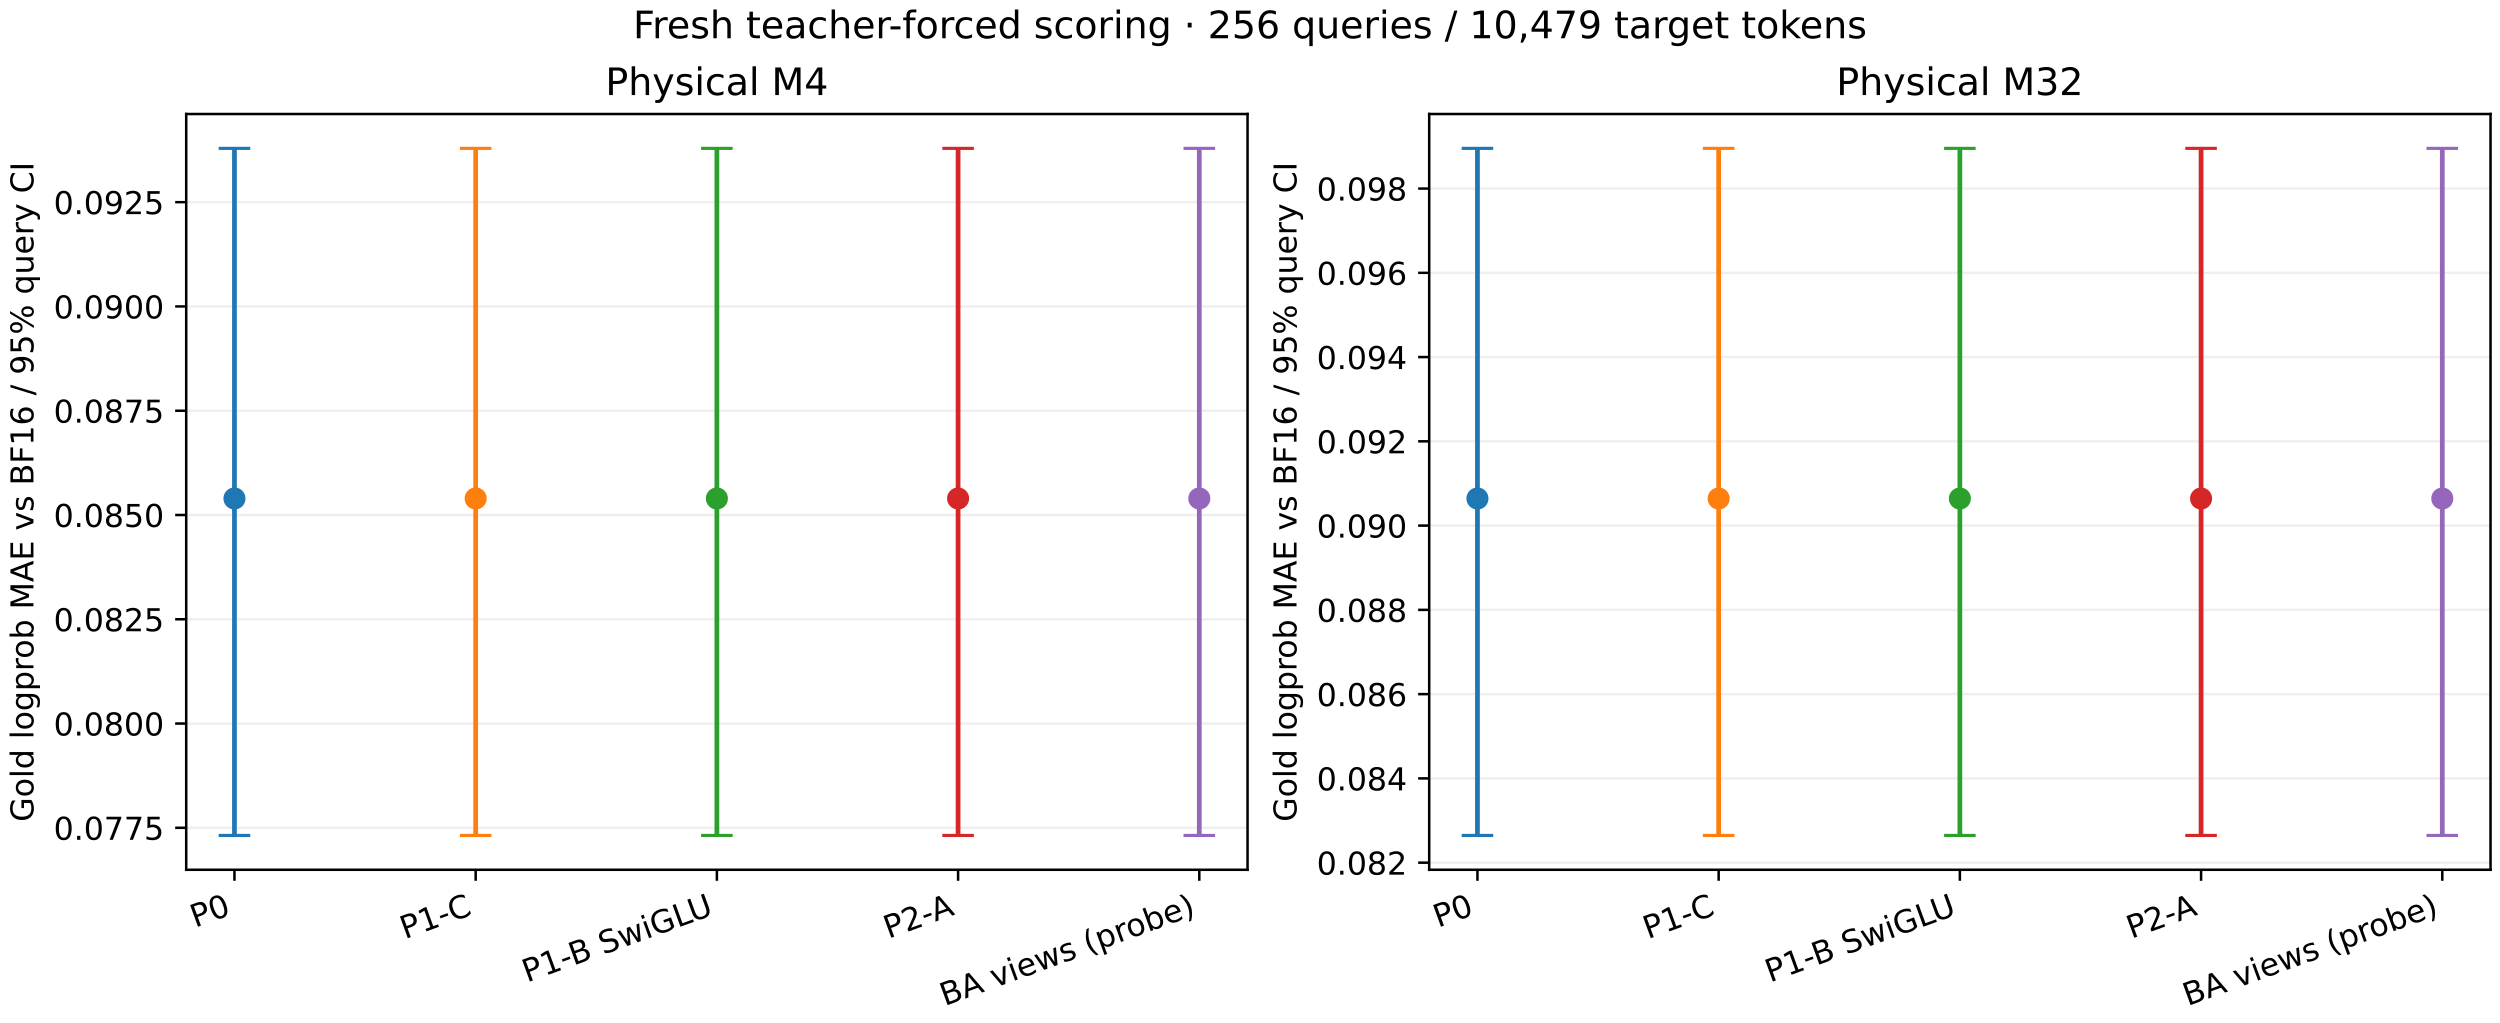
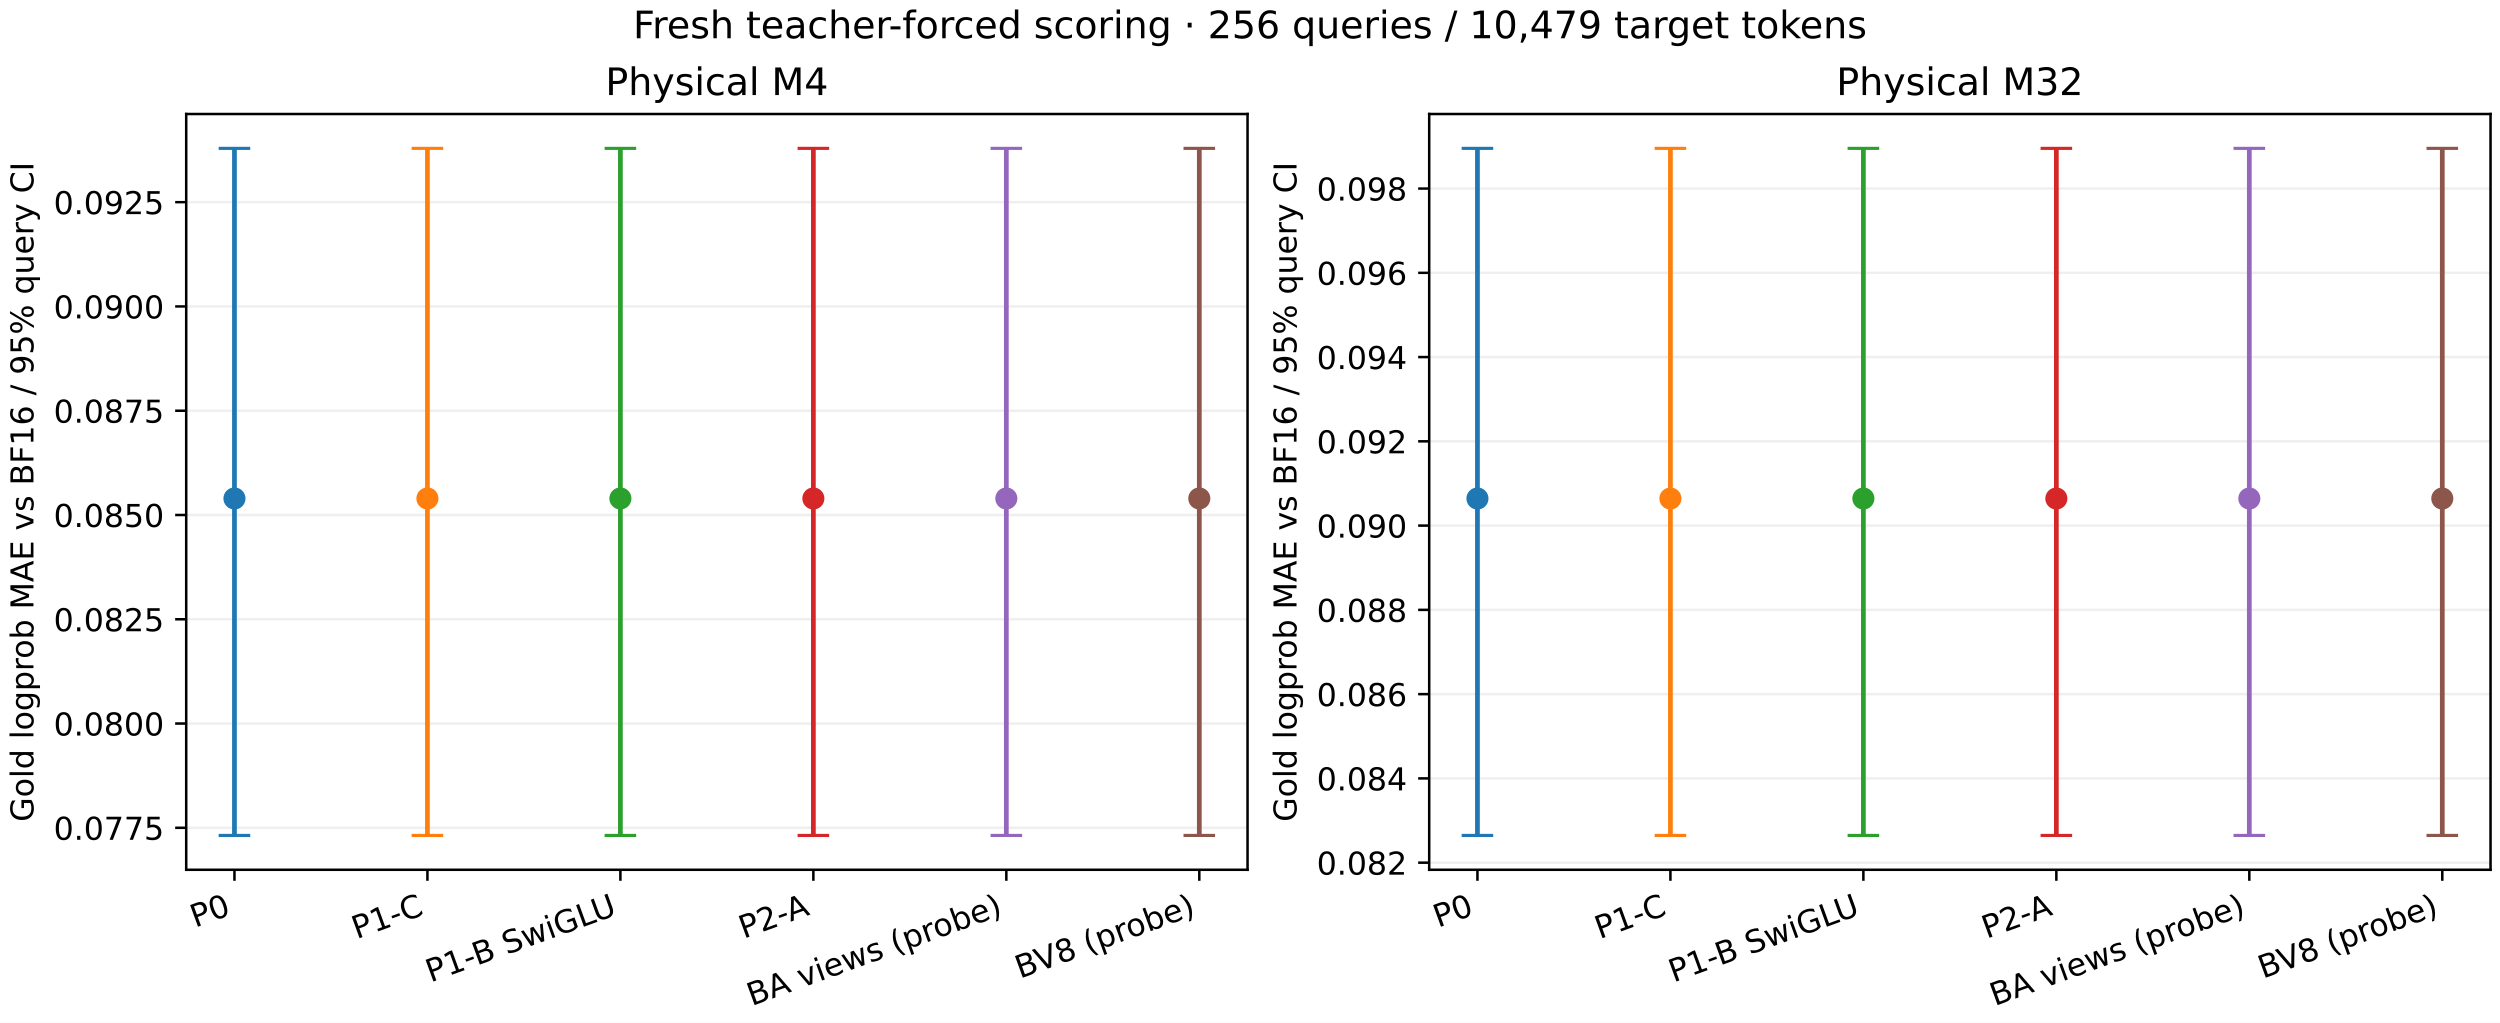
<svg xmlns="http://www.w3.org/2000/svg" xmlns:xlink="http://www.w3.org/1999/xlink" width="792pt" height="324pt" viewBox="0 0 792 324" version="1.1">
  <defs>
    <style type="text/css">*{stroke-linejoin: round; stroke-linecap: butt}</style>
  </defs>
  <g id="figure_1">
    <g id="patch_1">
      <path d="M 0 324 L 792 324 L 792 0 L 0 0 z " style="fill: #ffffff" />
    </g>
    <g id="axes_1">
      <g id="patch_2">
        <path d="M 58.992 275.545 L 395.221 275.545 L 395.221 36.12 L 58.992 36.12 z " style="fill: #ffffff" />
      </g>
      <g id="matplotlib.axis_1">
        <g id="xtick_1">
          <g id="line2d_1">
            <defs>
              <path id="m6849046edf" d="M 0 0 L 0 3.5 " style="stroke: #000000; stroke-width: 0.8" />
            </defs>
            <g>
              <use xlink:href="#m6849046edf" x="74.275" y="275.545" style="stroke: #000000; stroke-width: 0.8" />
            </g>
          </g>
          <g id="text_1">
            <text style="font-size: 10px; font-family: 'DejaVu Sans', 'Bitstream Vera Sans', 'Computer Modern Sans Serif', 'Lucida Grande', 'Verdana', 'Geneva', 'Lucid', 'Arial', 'Helvetica', 'Avant Garde', sans-serif" transform="translate(61.80831 293.9227) rotate(-20)">P0</text>
          </g>
        </g>
        <g id="xtick_2">
          <g id="line2d_2">
            <g>
-               <use xlink:href="#m6849046edf" x="150.691" y="275.545" style="stroke: #000000; stroke-width: 0.8" />
+               <use xlink:href="#m6849046edf" x="135.407" y="275.545" style="stroke: #000000; stroke-width: 0.8" />
            </g>
          </g>
          <g id="text_2">
-             <text style="font-size: 10px; font-family: 'DejaVu Sans', 'Bitstream Vera Sans', 'Computer Modern Sans Serif', 'Lucida Grande', 'Verdana', 'Geneva', 'Lucid', 'Arial', 'Helvetica', 'Avant Garde', sans-serif" transform="translate(128.2722 297.5449) rotate(-20)">P1-C</text>
+             <text style="font-size: 10px; font-family: 'DejaVu Sans', 'Bitstream Vera Sans', 'Computer Modern Sans Serif', 'Lucida Grande', 'Verdana', 'Geneva', 'Lucid', 'Arial', 'Helvetica', 'Avant Garde', sans-serif" transform="translate(112.989 297.5449) rotate(-20)">P1-C</text>
          </g>
        </g>
        <g id="xtick_3">
          <g id="line2d_3">
            <g>
-               <use xlink:href="#m6849046edf" x="227.106" y="275.545" style="stroke: #000000; stroke-width: 0.8" />
+               <use xlink:href="#m6849046edf" x="196.54" y="275.545" style="stroke: #000000; stroke-width: 0.8" />
            </g>
          </g>
          <g id="text_3">
-             <text style="font-size: 10px; font-family: 'DejaVu Sans', 'Bitstream Vera Sans', 'Computer Modern Sans Serif', 'Lucida Grande', 'Verdana', 'Geneva', 'Lucid', 'Arial', 'Helvetica', 'Avant Garde', sans-serif" transform="translate(166.9638 311.2761) rotate(-20)">P1-B SwiGLU</text>
+             <text style="font-size: 10px; font-family: 'DejaVu Sans', 'Bitstream Vera Sans', 'Computer Modern Sans Serif', 'Lucida Grande', 'Verdana', 'Geneva', 'Lucid', 'Arial', 'Helvetica', 'Avant Garde', sans-serif" transform="translate(136.3974 311.2761) rotate(-20)">P1-B SwiGLU</text>
          </g>
        </g>
        <g id="xtick_4">
          <g id="line2d_4">
            <g>
-               <use xlink:href="#m6849046edf" x="303.522" y="275.545" style="stroke: #000000; stroke-width: 0.8" />
+               <use xlink:href="#m6849046edf" x="257.673" y="275.545" style="stroke: #000000; stroke-width: 0.8" />
            </g>
          </g>
          <g id="text_4">
-             <text style="font-size: 10px; font-family: 'DejaVu Sans', 'Bitstream Vera Sans', 'Computer Modern Sans Serif', 'Lucida Grande', 'Verdana', 'Geneva', 'Lucid', 'Arial', 'Helvetica', 'Avant Garde', sans-serif" transform="translate(281.4445 297.4209) rotate(-20)">P2-A</text>
+             <text style="font-size: 10px; font-family: 'DejaVu Sans', 'Bitstream Vera Sans', 'Computer Modern Sans Serif', 'Lucida Grande', 'Verdana', 'Geneva', 'Lucid', 'Arial', 'Helvetica', 'Avant Garde', sans-serif" transform="translate(235.595 297.4209) rotate(-20)">P2-A</text>
          </g>
        </g>
        <g id="xtick_5">
          <g id="line2d_5">
            <g>
+               <use xlink:href="#m6849046edf" x="318.805" y="275.545" style="stroke: #000000; stroke-width: 0.8" />
+             </g>
+           </g>
+           <g id="text_5">
+             <text style="font-size: 10px; font-family: 'DejaVu Sans', 'Bitstream Vera Sans', 'Computer Modern Sans Serif', 'Lucida Grande', 'Verdana', 'Geneva', 'Lucid', 'Arial', 'Helvetica', 'Avant Garde', sans-serif" transform="translate(238.1496 318.7423) rotate(-20)">BA views (probe)</text>
+           </g>
+         </g>
+         <g id="xtick_6">
+           <g id="line2d_6">
+             <g>
              <use xlink:href="#m6849046edf" x="379.938" y="275.545" style="stroke: #000000; stroke-width: 0.8" />
            </g>
          </g>
-           <g id="text_5">
-             <text style="font-size: 10px; font-family: 'DejaVu Sans', 'Bitstream Vera Sans', 'Computer Modern Sans Serif', 'Lucida Grande', 'Verdana', 'Geneva', 'Lucid', 'Arial', 'Helvetica', 'Avant Garde', sans-serif" transform="translate(299.2822 318.7423) rotate(-20)">BA views (probe)</text>
+           <g id="text_6">
+             <text style="font-size: 10px; font-family: 'DejaVu Sans', 'Bitstream Vera Sans', 'Computer Modern Sans Serif', 'Lucida Grande', 'Verdana', 'Geneva', 'Lucid', 'Arial', 'Helvetica', 'Avant Garde', sans-serif" transform="translate(323.1137 310.0683) rotate(-20)">BV8 (probe)</text>
          </g>
        </g>
      </g>
      <g id="matplotlib.axis_2">
        <g id="ytick_1">
-           <g id="line2d_6">
+           <g id="line2d_7">
            <path d="M 58.992 262.246 L 395.221 262.246 " clip-path="url(#p3a5dc80497)" style="fill: none; stroke: #b0b0b0; stroke-opacity: 0.2; stroke-width: 0.8; stroke-linecap: square" />
          </g>
-           <g id="line2d_7">
+           <g id="line2d_8">
            <defs>
              <path id="m40e5101562" d="M 0 0 L -3.5 0 " style="stroke: #000000; stroke-width: 0.8" />
            </defs>
            <g>
              <use xlink:href="#m40e5101562" x="58.992" y="262.246" style="stroke: #000000; stroke-width: 0.8" />
            </g>
          </g>
-           <g id="text_6">
+           <g id="text_7">
            <text style="font-size: 10px; font-family: 'DejaVu Sans', 'Bitstream Vera Sans', 'Computer Modern Sans Serif', 'Lucida Grande', 'Verdana', 'Geneva', 'Lucid', 'Arial', 'Helvetica', 'Avant Garde', sans-serif; text-anchor: end" x="51.992" y="266.045" transform="rotate(-0 51.99165 266.0452)">0.0775</text>
          </g>
        </g>
        <g id="ytick_2">
-           <g id="line2d_8">
+           <g id="line2d_9">
            <path d="M 58.992 229.213 L 395.221 229.213 " clip-path="url(#p3a5dc80497)" style="fill: none; stroke: #b0b0b0; stroke-opacity: 0.2; stroke-width: 0.8; stroke-linecap: square" />
          </g>
-           <g id="line2d_9">
+           <g id="line2d_10">
            <g>
              <use xlink:href="#m40e5101562" x="58.992" y="229.213" style="stroke: #000000; stroke-width: 0.8" />
            </g>
          </g>
-           <g id="text_7">
+           <g id="text_8">
            <text style="font-size: 10px; font-family: 'DejaVu Sans', 'Bitstream Vera Sans', 'Computer Modern Sans Serif', 'Lucida Grande', 'Verdana', 'Geneva', 'Lucid', 'Arial', 'Helvetica', 'Avant Garde', sans-serif; text-anchor: end" x="51.992" y="233.012" transform="rotate(-0 51.99165 233.0119)">0.0800</text>
          </g>
        </g>
        <g id="ytick_3">
-           <g id="line2d_10">
+           <g id="line2d_11">
            <path d="M 58.992 196.18 L 395.221 196.18 " clip-path="url(#p3a5dc80497)" style="fill: none; stroke: #b0b0b0; stroke-opacity: 0.2; stroke-width: 0.8; stroke-linecap: square" />
          </g>
-           <g id="line2d_11">
+           <g id="line2d_12">
            <g>
              <use xlink:href="#m40e5101562" x="58.992" y="196.18" style="stroke: #000000; stroke-width: 0.8" />
            </g>
          </g>
-           <g id="text_8">
+           <g id="text_9">
            <text style="font-size: 10px; font-family: 'DejaVu Sans', 'Bitstream Vera Sans', 'Computer Modern Sans Serif', 'Lucida Grande', 'Verdana', 'Geneva', 'Lucid', 'Arial', 'Helvetica', 'Avant Garde', sans-serif; text-anchor: end" x="51.992" y="199.979" transform="rotate(-0 51.99165 199.9786)">0.0825</text>
          </g>
        </g>
        <g id="ytick_4">
-           <g id="line2d_12">
+           <g id="line2d_13">
            <path d="M 58.992 163.146 L 395.221 163.146 " clip-path="url(#p3a5dc80497)" style="fill: none; stroke: #b0b0b0; stroke-opacity: 0.2; stroke-width: 0.8; stroke-linecap: square" />
          </g>
-           <g id="line2d_13">
+           <g id="line2d_14">
            <g>
              <use xlink:href="#m40e5101562" x="58.992" y="163.146" style="stroke: #000000; stroke-width: 0.8" />
            </g>
          </g>
-           <g id="text_9">
+           <g id="text_10">
            <text style="font-size: 10px; font-family: 'DejaVu Sans', 'Bitstream Vera Sans', 'Computer Modern Sans Serif', 'Lucida Grande', 'Verdana', 'Geneva', 'Lucid', 'Arial', 'Helvetica', 'Avant Garde', sans-serif; text-anchor: end" x="51.992" y="166.945" transform="rotate(-0 51.99165 166.9452)">0.0850</text>
          </g>
        </g>
        <g id="ytick_5">
-           <g id="line2d_14">
+           <g id="line2d_15">
            <path d="M 58.992 130.113 L 395.221 130.113 " clip-path="url(#p3a5dc80497)" style="fill: none; stroke: #b0b0b0; stroke-opacity: 0.2; stroke-width: 0.8; stroke-linecap: square" />
          </g>
-           <g id="line2d_15">
+           <g id="line2d_16">
            <g>
              <use xlink:href="#m40e5101562" x="58.992" y="130.113" style="stroke: #000000; stroke-width: 0.8" />
            </g>
          </g>
-           <g id="text_10">
+           <g id="text_11">
            <text style="font-size: 10px; font-family: 'DejaVu Sans', 'Bitstream Vera Sans', 'Computer Modern Sans Serif', 'Lucida Grande', 'Verdana', 'Geneva', 'Lucid', 'Arial', 'Helvetica', 'Avant Garde', sans-serif; text-anchor: end" x="51.992" y="133.912" transform="rotate(-0 51.99165 133.9119)">0.0875</text>
          </g>
        </g>
        <g id="ytick_6">
-           <g id="line2d_16">
+           <g id="line2d_17">
            <path d="M 58.992 97.08 L 395.221 97.08 " clip-path="url(#p3a5dc80497)" style="fill: none; stroke: #b0b0b0; stroke-opacity: 0.2; stroke-width: 0.8; stroke-linecap: square" />
          </g>
-           <g id="line2d_17">
+           <g id="line2d_18">
            <g>
              <use xlink:href="#m40e5101562" x="58.992" y="97.08" style="stroke: #000000; stroke-width: 0.8" />
            </g>
          </g>
-           <g id="text_11">
+           <g id="text_12">
            <text style="font-size: 10px; font-family: 'DejaVu Sans', 'Bitstream Vera Sans', 'Computer Modern Sans Serif', 'Lucida Grande', 'Verdana', 'Geneva', 'Lucid', 'Arial', 'Helvetica', 'Avant Garde', sans-serif; text-anchor: end" x="51.992" y="100.879" transform="rotate(-0 51.99165 100.8786)">0.0900</text>
          </g>
        </g>
        <g id="ytick_7">
-           <g id="line2d_18">
+           <g id="line2d_19">
            <path d="M 58.992 64.046 L 395.221 64.046 " clip-path="url(#p3a5dc80497)" style="fill: none; stroke: #b0b0b0; stroke-opacity: 0.2; stroke-width: 0.8; stroke-linecap: square" />
          </g>
-           <g id="line2d_19">
+           <g id="line2d_20">
            <g>
              <use xlink:href="#m40e5101562" x="58.992" y="64.046" style="stroke: #000000; stroke-width: 0.8" />
            </g>
          </g>
-           <g id="text_12">
+           <g id="text_13">
            <text style="font-size: 10px; font-family: 'DejaVu Sans', 'Bitstream Vera Sans', 'Computer Modern Sans Serif', 'Lucida Grande', 'Verdana', 'Geneva', 'Lucid', 'Arial', 'Helvetica', 'Avant Garde', sans-serif; text-anchor: end" x="51.992" y="67.845" transform="rotate(-0 51.99165 67.84527)">0.0925</text>
          </g>
        </g>
-         <g id="text_13">
+         <g id="text_14">
          <text style="font-size: 10px; font-family: 'DejaVu Sans', 'Bitstream Vera Sans', 'Computer Modern Sans Serif', 'Lucida Grande', 'Verdana', 'Geneva', 'Lucid', 'Arial', 'Helvetica', 'Avant Garde', sans-serif; text-anchor: middle" x="10.599" y="155.832" transform="rotate(-90 10.59868 155.8323)">Gold logprob MAE vs BF16 / 95% query CI</text>
        </g>
      </g>
      <g id="LineCollection_1">
        <path d="M 74.275 264.662 L 74.275 47.003 " clip-path="url(#p3a5dc80497)" style="fill: none; stroke: #1f77b4; stroke-width: 1.5" />
      </g>
-       <g id="line2d_20">
+       <g id="line2d_21">
        <defs>
          <path id="mc4bc282171" d="M 5 0 L -5 -0 " style="stroke: #1f77b4" />
        </defs>
        <g clip-path="url(#p3a5dc80497)">
          <use xlink:href="#mc4bc282171" x="74.275" y="264.662" style="fill: #1f77b4; stroke: #1f77b4" />
        </g>
      </g>
-       <g id="line2d_21">
+       <g id="line2d_22">
        <g clip-path="url(#p3a5dc80497)">
          <use xlink:href="#mc4bc282171" x="74.275" y="47.003" style="fill: #1f77b4; stroke: #1f77b4" />
        </g>
      </g>
      <g id="LineCollection_2">
-         <path d="M 150.691 264.662 L 150.691 47.003 " clip-path="url(#p3a5dc80497)" style="fill: none; stroke: #ff7f0e; stroke-width: 1.5" />
-       </g>
-       <g id="line2d_22">
+         <path d="M 135.407 264.662 L 135.407 47.003 " clip-path="url(#p3a5dc80497)" style="fill: none; stroke: #ff7f0e; stroke-width: 1.5" />
+       </g>
+       <g id="line2d_23">
        <defs>
          <path id="md797f003c6" d="M 5 0 L -5 -0 " style="stroke: #ff7f0e" />
        </defs>
        <g clip-path="url(#p3a5dc80497)">
-           <use xlink:href="#md797f003c6" x="150.691" y="264.662" style="fill: #ff7f0e; stroke: #ff7f0e" />
-         </g>
-       </g>
-       <g id="line2d_23">
-         <g clip-path="url(#p3a5dc80497)">
-           <use xlink:href="#md797f003c6" x="150.691" y="47.003" style="fill: #ff7f0e; stroke: #ff7f0e" />
+           <use xlink:href="#md797f003c6" x="135.407" y="264.662" style="fill: #ff7f0e; stroke: #ff7f0e" />
+         </g>
+       </g>
+       <g id="line2d_24">
+         <g clip-path="url(#p3a5dc80497)">
+           <use xlink:href="#md797f003c6" x="135.407" y="47.003" style="fill: #ff7f0e; stroke: #ff7f0e" />
        </g>
      </g>
      <g id="LineCollection_3">
-         <path d="M 227.106 264.662 L 227.106 47.003 " clip-path="url(#p3a5dc80497)" style="fill: none; stroke: #2ca02c; stroke-width: 1.5" />
-       </g>
-       <g id="line2d_24">
+         <path d="M 196.54 264.662 L 196.54 47.003 " clip-path="url(#p3a5dc80497)" style="fill: none; stroke: #2ca02c; stroke-width: 1.5" />
+       </g>
+       <g id="line2d_25">
        <defs>
          <path id="m8cc6609635" d="M 5 0 L -5 -0 " style="stroke: #2ca02c" />
        </defs>
        <g clip-path="url(#p3a5dc80497)">
-           <use xlink:href="#m8cc6609635" x="227.106" y="264.662" style="fill: #2ca02c; stroke: #2ca02c" />
-         </g>
-       </g>
-       <g id="line2d_25">
-         <g clip-path="url(#p3a5dc80497)">
-           <use xlink:href="#m8cc6609635" x="227.106" y="47.003" style="fill: #2ca02c; stroke: #2ca02c" />
+           <use xlink:href="#m8cc6609635" x="196.54" y="264.662" style="fill: #2ca02c; stroke: #2ca02c" />
+         </g>
+       </g>
+       <g id="line2d_26">
+         <g clip-path="url(#p3a5dc80497)">
+           <use xlink:href="#m8cc6609635" x="196.54" y="47.003" style="fill: #2ca02c; stroke: #2ca02c" />
        </g>
      </g>
      <g id="LineCollection_4">
-         <path d="M 303.522 264.662 L 303.522 47.003 " clip-path="url(#p3a5dc80497)" style="fill: none; stroke: #d62728; stroke-width: 1.5" />
-       </g>
-       <g id="line2d_26">
+         <path d="M 257.673 264.662 L 257.673 47.003 " clip-path="url(#p3a5dc80497)" style="fill: none; stroke: #d62728; stroke-width: 1.5" />
+       </g>
+       <g id="line2d_27">
        <defs>
          <path id="mb661b03654" d="M 5 0 L -5 -0 " style="stroke: #d62728" />
        </defs>
        <g clip-path="url(#p3a5dc80497)">
-           <use xlink:href="#mb661b03654" x="303.522" y="264.662" style="fill: #d62728; stroke: #d62728" />
-         </g>
-       </g>
-       <g id="line2d_27">
-         <g clip-path="url(#p3a5dc80497)">
-           <use xlink:href="#mb661b03654" x="303.522" y="47.003" style="fill: #d62728; stroke: #d62728" />
+           <use xlink:href="#mb661b03654" x="257.673" y="264.662" style="fill: #d62728; stroke: #d62728" />
+         </g>
+       </g>
+       <g id="line2d_28">
+         <g clip-path="url(#p3a5dc80497)">
+           <use xlink:href="#mb661b03654" x="257.673" y="47.003" style="fill: #d62728; stroke: #d62728" />
        </g>
      </g>
      <g id="LineCollection_5">
-         <path d="M 379.938 264.662 L 379.938 47.003 " clip-path="url(#p3a5dc80497)" style="fill: none; stroke: #9467bd; stroke-width: 1.5" />
-       </g>
-       <g id="line2d_28">
+         <path d="M 318.805 264.662 L 318.805 47.003 " clip-path="url(#p3a5dc80497)" style="fill: none; stroke: #9467bd; stroke-width: 1.5" />
+       </g>
+       <g id="line2d_29">
        <defs>
          <path id="m76dea092ba" d="M 5 0 L -5 -0 " style="stroke: #9467bd" />
        </defs>
        <g clip-path="url(#p3a5dc80497)">
-           <use xlink:href="#m76dea092ba" x="379.938" y="264.662" style="fill: #9467bd; stroke: #9467bd" />
-         </g>
-       </g>
-       <g id="line2d_29">
-         <g clip-path="url(#p3a5dc80497)">
-           <use xlink:href="#m76dea092ba" x="379.938" y="47.003" style="fill: #9467bd; stroke: #9467bd" />
+           <use xlink:href="#m76dea092ba" x="318.805" y="264.662" style="fill: #9467bd; stroke: #9467bd" />
        </g>
      </g>
      <g id="line2d_30">
+         <g clip-path="url(#p3a5dc80497)">
+           <use xlink:href="#m76dea092ba" x="318.805" y="47.003" style="fill: #9467bd; stroke: #9467bd" />
+         </g>
+       </g>
+       <g id="LineCollection_6">
+         <path d="M 379.938 264.662 L 379.938 47.003 " clip-path="url(#p3a5dc80497)" style="fill: none; stroke: #8c564b; stroke-width: 1.5" />
+       </g>
+       <g id="line2d_31">
+         <defs>
+           <path id="m5ab2655995" d="M 5 0 L -5 -0 " style="stroke: #8c564b" />
+         </defs>
+         <g clip-path="url(#p3a5dc80497)">
+           <use xlink:href="#m5ab2655995" x="379.938" y="264.662" style="fill: #8c564b; stroke: #8c564b" />
+         </g>
+       </g>
+       <g id="line2d_32">
+         <g clip-path="url(#p3a5dc80497)">
+           <use xlink:href="#m5ab2655995" x="379.938" y="47.003" style="fill: #8c564b; stroke: #8c564b" />
+         </g>
+       </g>
+       <g id="line2d_33">
        <defs>
          <path id="m03bbec41d8" d="M 0 3 C 0.796 3 1.559 2.684 2.121 2.121 C 2.684 1.559 3 0.796 3 0 C 3 -0.796 2.684 -1.559 2.121 -2.121 C 1.559 -2.684 0.796 -3 0 -3 C -0.796 -3 -1.559 -2.684 -2.121 -2.121 C -2.684 -1.559 -3 -0.796 -3 0 C -3 0.796 -2.684 1.559 -2.121 2.121 C -1.559 2.684 -0.796 3 0 3 z " style="stroke: #1f77b4" />
        </defs>
        <g clip-path="url(#p3a5dc80497)">
          <use xlink:href="#m03bbec41d8" x="74.275" y="157.918" style="fill: #1f77b4; stroke: #1f77b4" />
        </g>
      </g>
-       <g id="line2d_31">
+       <g id="line2d_34">
        <defs>
          <path id="m2a84061dd0" d="M 0 3 C 0.796 3 1.559 2.684 2.121 2.121 C 2.684 1.559 3 0.796 3 0 C 3 -0.796 2.684 -1.559 2.121 -2.121 C 1.559 -2.684 0.796 -3 0 -3 C -0.796 -3 -1.559 -2.684 -2.121 -2.121 C -2.684 -1.559 -3 -0.796 -3 0 C -3 0.796 -2.684 1.559 -2.121 2.121 C -1.559 2.684 -0.796 3 0 3 z " style="stroke: #ff7f0e" />
        </defs>
        <g clip-path="url(#p3a5dc80497)">
-           <use xlink:href="#m2a84061dd0" x="150.691" y="157.918" style="fill: #ff7f0e; stroke: #ff7f0e" />
-         </g>
-       </g>
-       <g id="line2d_32">
+           <use xlink:href="#m2a84061dd0" x="135.407" y="157.918" style="fill: #ff7f0e; stroke: #ff7f0e" />
+         </g>
+       </g>
+       <g id="line2d_35">
        <defs>
          <path id="m823c3685cb" d="M 0 3 C 0.796 3 1.559 2.684 2.121 2.121 C 2.684 1.559 3 0.796 3 0 C 3 -0.796 2.684 -1.559 2.121 -2.121 C 1.559 -2.684 0.796 -3 0 -3 C -0.796 -3 -1.559 -2.684 -2.121 -2.121 C -2.684 -1.559 -3 -0.796 -3 0 C -3 0.796 -2.684 1.559 -2.121 2.121 C -1.559 2.684 -0.796 3 0 3 z " style="stroke: #2ca02c" />
        </defs>
        <g clip-path="url(#p3a5dc80497)">
-           <use xlink:href="#m823c3685cb" x="227.106" y="157.918" style="fill: #2ca02c; stroke: #2ca02c" />
-         </g>
-       </g>
-       <g id="line2d_33">
+           <use xlink:href="#m823c3685cb" x="196.54" y="157.918" style="fill: #2ca02c; stroke: #2ca02c" />
+         </g>
+       </g>
+       <g id="line2d_36">
        <defs>
          <path id="mad27b71743" d="M 0 3 C 0.796 3 1.559 2.684 2.121 2.121 C 2.684 1.559 3 0.796 3 0 C 3 -0.796 2.684 -1.559 2.121 -2.121 C 1.559 -2.684 0.796 -3 0 -3 C -0.796 -3 -1.559 -2.684 -2.121 -2.121 C -2.684 -1.559 -3 -0.796 -3 0 C -3 0.796 -2.684 1.559 -2.121 2.121 C -1.559 2.684 -0.796 3 0 3 z " style="stroke: #d62728" />
        </defs>
        <g clip-path="url(#p3a5dc80497)">
-           <use xlink:href="#mad27b71743" x="303.522" y="157.918" style="fill: #d62728; stroke: #d62728" />
-         </g>
-       </g>
-       <g id="line2d_34">
+           <use xlink:href="#mad27b71743" x="257.673" y="157.918" style="fill: #d62728; stroke: #d62728" />
+         </g>
+       </g>
+       <g id="line2d_37">
        <defs>
          <path id="mbfa2d5876c" d="M 0 3 C 0.796 3 1.559 2.684 2.121 2.121 C 2.684 1.559 3 0.796 3 0 C 3 -0.796 2.684 -1.559 2.121 -2.121 C 1.559 -2.684 0.796 -3 0 -3 C -0.796 -3 -1.559 -2.684 -2.121 -2.121 C -2.684 -1.559 -3 -0.796 -3 0 C -3 0.796 -2.684 1.559 -2.121 2.121 C -1.559 2.684 -0.796 3 0 3 z " style="stroke: #9467bd" />
        </defs>
        <g clip-path="url(#p3a5dc80497)">
-           <use xlink:href="#mbfa2d5876c" x="379.938" y="157.918" style="fill: #9467bd; stroke: #9467bd" />
+           <use xlink:href="#mbfa2d5876c" x="318.805" y="157.918" style="fill: #9467bd; stroke: #9467bd" />
+         </g>
+       </g>
+       <g id="line2d_38">
+         <defs>
+           <path id="m8828fe2f72" d="M 0 3 C 0.796 3 1.559 2.684 2.121 2.121 C 2.684 1.559 3 0.796 3 0 C 3 -0.796 2.684 -1.559 2.121 -2.121 C 1.559 -2.684 0.796 -3 0 -3 C -0.796 -3 -1.559 -2.684 -2.121 -2.121 C -2.684 -1.559 -3 -0.796 -3 0 C -3 0.796 -2.684 1.559 -2.121 2.121 C -1.559 2.684 -0.796 3 0 3 z " style="stroke: #8c564b" />
+         </defs>
+         <g clip-path="url(#p3a5dc80497)">
+           <use xlink:href="#m8828fe2f72" x="379.938" y="157.918" style="fill: #8c564b; stroke: #8c564b" />
        </g>
      </g>
      <g id="patch_3">
        <path d="M 58.992 275.545 L 58.992 36.12 " style="fill: none; stroke: #000000; stroke-width: 0.8; stroke-linejoin: miter; stroke-linecap: square" />
      </g>
      <g id="patch_4">
        <path d="M 395.221 275.545 L 395.221 36.12 " style="fill: none; stroke: #000000; stroke-width: 0.8; stroke-linejoin: miter; stroke-linecap: square" />
      </g>
      <g id="patch_5">
        <path d="M 58.992 275.545 L 395.221 275.545 " style="fill: none; stroke: #000000; stroke-width: 0.8; stroke-linejoin: miter; stroke-linecap: square" />
      </g>
      <g id="patch_6">
        <path d="M 58.992 36.12 L 395.221 36.12 " style="fill: none; stroke: #000000; stroke-width: 0.8; stroke-linejoin: miter; stroke-linecap: square" />
      </g>
-       <g id="text_14">
+       <g id="text_15">
        <text style="font-size: 12px; font-family: 'DejaVu Sans', 'Bitstream Vera Sans', 'Computer Modern Sans Serif', 'Lucida Grande', 'Verdana', 'Geneva', 'Lucid', 'Arial', 'Helvetica', 'Avant Garde', sans-serif; text-anchor: middle" x="227.106" y="30.12" transform="rotate(-0 227.1064 30.11978)">Physical M4</text>
      </g>
    </g>
    <g id="axes_2">
      <g id="patch_7">
        <path d="M 452.77 275.545 L 789 275.545 L 789 36.12 L 452.77 36.12 z " style="fill: #ffffff" />
      </g>
      <g id="matplotlib.axis_3">
-         <g id="xtick_6">
-           <g id="line2d_35">
+         <g id="xtick_7">
+           <g id="line2d_39">
            <g>
              <use xlink:href="#m6849046edf" x="468.053" y="275.545" style="stroke: #000000; stroke-width: 0.8" />
            </g>
          </g>
-           <g id="text_15">
+           <g id="text_16">
            <text style="font-size: 10px; font-family: 'DejaVu Sans', 'Bitstream Vera Sans', 'Computer Modern Sans Serif', 'Lucida Grande', 'Verdana', 'Geneva', 'Lucid', 'Arial', 'Helvetica', 'Avant Garde', sans-serif" transform="translate(455.5868 293.9227) rotate(-20)">P0</text>
          </g>
        </g>
-         <g id="xtick_7">
-           <g id="line2d_36">
-             <g>
-               <use xlink:href="#m6849046edf" x="544.469" y="275.545" style="stroke: #000000; stroke-width: 0.8" />
-             </g>
-           </g>
-           <g id="text_16">
-             <text style="font-size: 10px; font-family: 'DejaVu Sans', 'Bitstream Vera Sans', 'Computer Modern Sans Serif', 'Lucida Grande', 'Verdana', 'Geneva', 'Lucid', 'Arial', 'Helvetica', 'Avant Garde', sans-serif" transform="translate(522.0507 297.5449) rotate(-20)">P1-C</text>
-           </g>
-         </g>
        <g id="xtick_8">
-           <g id="line2d_37">
-             <g>
-               <use xlink:href="#m6849046edf" x="620.885" y="275.545" style="stroke: #000000; stroke-width: 0.8" />
+           <g id="line2d_40">
+             <g>
+               <use xlink:href="#m6849046edf" x="529.186" y="275.545" style="stroke: #000000; stroke-width: 0.8" />
            </g>
          </g>
          <g id="text_17">
-             <text style="font-size: 10px; font-family: 'DejaVu Sans', 'Bitstream Vera Sans', 'Computer Modern Sans Serif', 'Lucida Grande', 'Verdana', 'Geneva', 'Lucid', 'Arial', 'Helvetica', 'Avant Garde', sans-serif" transform="translate(560.7423 311.2761) rotate(-20)">P1-B SwiGLU</text>
+             <text style="font-size: 10px; font-family: 'DejaVu Sans', 'Bitstream Vera Sans', 'Computer Modern Sans Serif', 'Lucida Grande', 'Verdana', 'Geneva', 'Lucid', 'Arial', 'Helvetica', 'Avant Garde', sans-serif" transform="translate(506.7675 297.5449) rotate(-20)">P1-C</text>
          </g>
        </g>
        <g id="xtick_9">
-           <g id="line2d_38">
-             <g>
-               <use xlink:href="#m6849046edf" x="697.301" y="275.545" style="stroke: #000000; stroke-width: 0.8" />
+           <g id="line2d_41">
+             <g>
+               <use xlink:href="#m6849046edf" x="590.319" y="275.545" style="stroke: #000000; stroke-width: 0.8" />
            </g>
          </g>
          <g id="text_18">
-             <text style="font-size: 10px; font-family: 'DejaVu Sans', 'Bitstream Vera Sans', 'Computer Modern Sans Serif', 'Lucida Grande', 'Verdana', 'Geneva', 'Lucid', 'Arial', 'Helvetica', 'Avant Garde', sans-serif" transform="translate(675.223 297.4209) rotate(-20)">P2-A</text>
+             <text style="font-size: 10px; font-family: 'DejaVu Sans', 'Bitstream Vera Sans', 'Computer Modern Sans Serif', 'Lucida Grande', 'Verdana', 'Geneva', 'Lucid', 'Arial', 'Helvetica', 'Avant Garde', sans-serif" transform="translate(530.1759 311.2761) rotate(-20)">P1-B SwiGLU</text>
          </g>
        </g>
        <g id="xtick_10">
-           <g id="line2d_39">
+           <g id="line2d_42">
+             <g>
+               <use xlink:href="#m6849046edf" x="651.451" y="275.545" style="stroke: #000000; stroke-width: 0.8" />
+             </g>
+           </g>
+           <g id="text_19">
+             <text style="font-size: 10px; font-family: 'DejaVu Sans', 'Bitstream Vera Sans', 'Computer Modern Sans Serif', 'Lucida Grande', 'Verdana', 'Geneva', 'Lucid', 'Arial', 'Helvetica', 'Avant Garde', sans-serif" transform="translate(629.3735 297.4209) rotate(-20)">P2-A</text>
+           </g>
+         </g>
+         <g id="xtick_11">
+           <g id="line2d_43">
+             <g>
+               <use xlink:href="#m6849046edf" x="712.584" y="275.545" style="stroke: #000000; stroke-width: 0.8" />
+             </g>
+           </g>
+           <g id="text_20">
+             <text style="font-size: 10px; font-family: 'DejaVu Sans', 'Bitstream Vera Sans', 'Computer Modern Sans Serif', 'Lucida Grande', 'Verdana', 'Geneva', 'Lucid', 'Arial', 'Helvetica', 'Avant Garde', sans-serif" transform="translate(631.9281 318.7423) rotate(-20)">BA views (probe)</text>
+           </g>
+         </g>
+         <g id="xtick_12">
+           <g id="line2d_44">
            <g>
              <use xlink:href="#m6849046edf" x="773.717" y="275.545" style="stroke: #000000; stroke-width: 0.8" />
            </g>
          </g>
-           <g id="text_19">
-             <text style="font-size: 10px; font-family: 'DejaVu Sans', 'Bitstream Vera Sans', 'Computer Modern Sans Serif', 'Lucida Grande', 'Verdana', 'Geneva', 'Lucid', 'Arial', 'Helvetica', 'Avant Garde', sans-serif" transform="translate(693.0607 318.7423) rotate(-20)">BA views (probe)</text>
+           <g id="text_21">
+             <text style="font-size: 10px; font-family: 'DejaVu Sans', 'Bitstream Vera Sans', 'Computer Modern Sans Serif', 'Lucida Grande', 'Verdana', 'Geneva', 'Lucid', 'Arial', 'Helvetica', 'Avant Garde', sans-serif" transform="translate(716.8922 310.0683) rotate(-20)">BV8 (probe)</text>
          </g>
        </g>
      </g>
      <g id="matplotlib.axis_4">
        <g id="ytick_8">
-           <g id="line2d_40">
+           <g id="line2d_45">
            <path d="M 452.77 273.291 L 789 273.291 " clip-path="url(#p9f81b5a51d)" style="fill: none; stroke: #b0b0b0; stroke-opacity: 0.2; stroke-width: 0.8; stroke-linecap: square" />
          </g>
-           <g id="line2d_41">
+           <g id="line2d_46">
            <g>
              <use xlink:href="#m40e5101562" x="452.77" y="273.291" style="stroke: #000000; stroke-width: 0.8" />
            </g>
          </g>
-           <g id="text_20">
+           <g id="text_22">
            <text style="font-size: 10px; font-family: 'DejaVu Sans', 'Bitstream Vera Sans', 'Computer Modern Sans Serif', 'Lucida Grande', 'Verdana', 'Geneva', 'Lucid', 'Arial', 'Helvetica', 'Avant Garde', sans-serif; text-anchor: end" x="445.77" y="277.09" transform="rotate(-0 445.7702 277.09)">0.082</text>
          </g>
        </g>
        <g id="ytick_9">
-           <g id="line2d_42">
+           <g id="line2d_47">
            <path d="M 452.77 246.597 L 789 246.597 " clip-path="url(#p9f81b5a51d)" style="fill: none; stroke: #b0b0b0; stroke-opacity: 0.2; stroke-width: 0.8; stroke-linecap: square" />
          </g>
-           <g id="line2d_43">
+           <g id="line2d_48">
            <g>
              <use xlink:href="#m40e5101562" x="452.77" y="246.597" style="stroke: #000000; stroke-width: 0.8" />
            </g>
          </g>
-           <g id="text_21">
+           <g id="text_23">
            <text style="font-size: 10px; font-family: 'DejaVu Sans', 'Bitstream Vera Sans', 'Computer Modern Sans Serif', 'Lucida Grande', 'Verdana', 'Geneva', 'Lucid', 'Arial', 'Helvetica', 'Avant Garde', sans-serif; text-anchor: end" x="445.77" y="250.396" transform="rotate(-0 445.7702 250.396)">0.084</text>
          </g>
        </g>
        <g id="ytick_10">
-           <g id="line2d_44">
+           <g id="line2d_49">
            <path d="M 452.77 219.903 L 789 219.903 " clip-path="url(#p9f81b5a51d)" style="fill: none; stroke: #b0b0b0; stroke-opacity: 0.2; stroke-width: 0.8; stroke-linecap: square" />
          </g>
-           <g id="line2d_45">
+           <g id="line2d_50">
            <g>
              <use xlink:href="#m40e5101562" x="452.77" y="219.903" style="stroke: #000000; stroke-width: 0.8" />
            </g>
          </g>
-           <g id="text_22">
+           <g id="text_24">
            <text style="font-size: 10px; font-family: 'DejaVu Sans', 'Bitstream Vera Sans', 'Computer Modern Sans Serif', 'Lucida Grande', 'Verdana', 'Geneva', 'Lucid', 'Arial', 'Helvetica', 'Avant Garde', sans-serif; text-anchor: end" x="445.77" y="223.702" transform="rotate(-0 445.7702 223.702)">0.086</text>
          </g>
        </g>
        <g id="ytick_11">
-           <g id="line2d_46">
+           <g id="line2d_51">
            <path d="M 452.77 193.209 L 789 193.209 " clip-path="url(#p9f81b5a51d)" style="fill: none; stroke: #b0b0b0; stroke-opacity: 0.2; stroke-width: 0.8; stroke-linecap: square" />
          </g>
-           <g id="line2d_47">
+           <g id="line2d_52">
            <g>
              <use xlink:href="#m40e5101562" x="452.77" y="193.209" style="stroke: #000000; stroke-width: 0.8" />
            </g>
          </g>
-           <g id="text_23">
+           <g id="text_25">
            <text style="font-size: 10px; font-family: 'DejaVu Sans', 'Bitstream Vera Sans', 'Computer Modern Sans Serif', 'Lucida Grande', 'Verdana', 'Geneva', 'Lucid', 'Arial', 'Helvetica', 'Avant Garde', sans-serif; text-anchor: end" x="445.77" y="197.008" transform="rotate(-0 445.7702 197.008)">0.088</text>
          </g>
        </g>
        <g id="ytick_12">
-           <g id="line2d_48">
+           <g id="line2d_53">
            <path d="M 452.77 166.515 L 789 166.515 " clip-path="url(#p9f81b5a51d)" style="fill: none; stroke: #b0b0b0; stroke-opacity: 0.2; stroke-width: 0.8; stroke-linecap: square" />
          </g>
-           <g id="line2d_49">
+           <g id="line2d_54">
            <g>
              <use xlink:href="#m40e5101562" x="452.77" y="166.515" style="stroke: #000000; stroke-width: 0.8" />
            </g>
          </g>
-           <g id="text_24">
+           <g id="text_26">
            <text style="font-size: 10px; font-family: 'DejaVu Sans', 'Bitstream Vera Sans', 'Computer Modern Sans Serif', 'Lucida Grande', 'Verdana', 'Geneva', 'Lucid', 'Arial', 'Helvetica', 'Avant Garde', sans-serif; text-anchor: end" x="445.77" y="170.314" transform="rotate(-0 445.7702 170.3141)">0.090</text>
          </g>
        </g>
        <g id="ytick_13">
-           <g id="line2d_50">
+           <g id="line2d_55">
            <path d="M 452.77 139.821 L 789 139.821 " clip-path="url(#p9f81b5a51d)" style="fill: none; stroke: #b0b0b0; stroke-opacity: 0.2; stroke-width: 0.8; stroke-linecap: square" />
          </g>
-           <g id="line2d_51">
+           <g id="line2d_56">
            <g>
              <use xlink:href="#m40e5101562" x="452.77" y="139.821" style="stroke: #000000; stroke-width: 0.8" />
            </g>
          </g>
-           <g id="text_25">
+           <g id="text_27">
            <text style="font-size: 10px; font-family: 'DejaVu Sans', 'Bitstream Vera Sans', 'Computer Modern Sans Serif', 'Lucida Grande', 'Verdana', 'Geneva', 'Lucid', 'Arial', 'Helvetica', 'Avant Garde', sans-serif; text-anchor: end" x="445.77" y="143.62" transform="rotate(-0 445.7702 143.6201)">0.092</text>
          </g>
        </g>
        <g id="ytick_14">
-           <g id="line2d_52">
+           <g id="line2d_57">
            <path d="M 452.77 113.127 L 789 113.127 " clip-path="url(#p9f81b5a51d)" style="fill: none; stroke: #b0b0b0; stroke-opacity: 0.2; stroke-width: 0.8; stroke-linecap: square" />
          </g>
-           <g id="line2d_53">
+           <g id="line2d_58">
            <g>
              <use xlink:href="#m40e5101562" x="452.77" y="113.127" style="stroke: #000000; stroke-width: 0.8" />
            </g>
          </g>
-           <g id="text_26">
+           <g id="text_28">
            <text style="font-size: 10px; font-family: 'DejaVu Sans', 'Bitstream Vera Sans', 'Computer Modern Sans Serif', 'Lucida Grande', 'Verdana', 'Geneva', 'Lucid', 'Arial', 'Helvetica', 'Avant Garde', sans-serif; text-anchor: end" x="445.77" y="116.926" transform="rotate(-0 445.7702 116.9261)">0.094</text>
          </g>
        </g>
        <g id="ytick_15">
-           <g id="line2d_54">
+           <g id="line2d_59">
            <path d="M 452.77 86.433 L 789 86.433 " clip-path="url(#p9f81b5a51d)" style="fill: none; stroke: #b0b0b0; stroke-opacity: 0.2; stroke-width: 0.8; stroke-linecap: square" />
          </g>
-           <g id="line2d_55">
+           <g id="line2d_60">
            <g>
              <use xlink:href="#m40e5101562" x="452.77" y="86.433" style="stroke: #000000; stroke-width: 0.8" />
            </g>
          </g>
-           <g id="text_27">
+           <g id="text_29">
            <text style="font-size: 10px; font-family: 'DejaVu Sans', 'Bitstream Vera Sans', 'Computer Modern Sans Serif', 'Lucida Grande', 'Verdana', 'Geneva', 'Lucid', 'Arial', 'Helvetica', 'Avant Garde', sans-serif; text-anchor: end" x="445.77" y="90.232" transform="rotate(-0 445.7702 90.23206)">0.096</text>
          </g>
        </g>
        <g id="ytick_16">
-           <g id="line2d_56">
+           <g id="line2d_61">
            <path d="M 452.77 59.739 L 789 59.739 " clip-path="url(#p9f81b5a51d)" style="fill: none; stroke: #b0b0b0; stroke-opacity: 0.2; stroke-width: 0.8; stroke-linecap: square" />
          </g>
-           <g id="line2d_57">
+           <g id="line2d_62">
            <g>
              <use xlink:href="#m40e5101562" x="452.77" y="59.739" style="stroke: #000000; stroke-width: 0.8" />
            </g>
          </g>
-           <g id="text_28">
+           <g id="text_30">
            <text style="font-size: 10px; font-family: 'DejaVu Sans', 'Bitstream Vera Sans', 'Computer Modern Sans Serif', 'Lucida Grande', 'Verdana', 'Geneva', 'Lucid', 'Arial', 'Helvetica', 'Avant Garde', sans-serif; text-anchor: end" x="445.77" y="63.538" transform="rotate(-0 445.7702 63.53806)">0.098</text>
          </g>
        </g>
-         <g id="text_29">
+         <g id="text_31">
          <text style="font-size: 10px; font-family: 'DejaVu Sans', 'Bitstream Vera Sans', 'Computer Modern Sans Serif', 'Lucida Grande', 'Verdana', 'Geneva', 'Lucid', 'Arial', 'Helvetica', 'Avant Garde', sans-serif; text-anchor: middle" x="410.74" y="155.832" transform="rotate(-90 410.7397 155.8323)">Gold logprob MAE vs BF16 / 95% query CI</text>
        </g>
      </g>
-       <g id="LineCollection_6">
+       <g id="LineCollection_7">
        <path d="M 468.053 264.662 L 468.053 47.003 " clip-path="url(#p9f81b5a51d)" style="fill: none; stroke: #1f77b4; stroke-width: 1.5" />
      </g>
-       <g id="line2d_58">
+       <g id="line2d_63">
        <g clip-path="url(#p9f81b5a51d)">
          <use xlink:href="#mc4bc282171" x="468.053" y="264.662" style="fill: #1f77b4; stroke: #1f77b4" />
        </g>
      </g>
-       <g id="line2d_59">
+       <g id="line2d_64">
        <g clip-path="url(#p9f81b5a51d)">
          <use xlink:href="#mc4bc282171" x="468.053" y="47.003" style="fill: #1f77b4; stroke: #1f77b4" />
        </g>
      </g>
-       <g id="LineCollection_7">
-         <path d="M 544.469 264.662 L 544.469 47.003 " clip-path="url(#p9f81b5a51d)" style="fill: none; stroke: #ff7f0e; stroke-width: 1.5" />
-       </g>
-       <g id="line2d_60">
-         <g clip-path="url(#p9f81b5a51d)">
-           <use xlink:href="#md797f003c6" x="544.469" y="264.662" style="fill: #ff7f0e; stroke: #ff7f0e" />
-         </g>
-       </g>
-       <g id="line2d_61">
-         <g clip-path="url(#p9f81b5a51d)">
-           <use xlink:href="#md797f003c6" x="544.469" y="47.003" style="fill: #ff7f0e; stroke: #ff7f0e" />
-         </g>
-       </g>
      <g id="LineCollection_8">
-         <path d="M 620.885 264.662 L 620.885 47.003 " clip-path="url(#p9f81b5a51d)" style="fill: none; stroke: #2ca02c; stroke-width: 1.5" />
-       </g>
-       <g id="line2d_62">
-         <g clip-path="url(#p9f81b5a51d)">
-           <use xlink:href="#m8cc6609635" x="620.885" y="264.662" style="fill: #2ca02c; stroke: #2ca02c" />
-         </g>
-       </g>
-       <g id="line2d_63">
-         <g clip-path="url(#p9f81b5a51d)">
-           <use xlink:href="#m8cc6609635" x="620.885" y="47.003" style="fill: #2ca02c; stroke: #2ca02c" />
+         <path d="M 529.186 264.662 L 529.186 47.003 " clip-path="url(#p9f81b5a51d)" style="fill: none; stroke: #ff7f0e; stroke-width: 1.5" />
+       </g>
+       <g id="line2d_65">
+         <g clip-path="url(#p9f81b5a51d)">
+           <use xlink:href="#md797f003c6" x="529.186" y="264.662" style="fill: #ff7f0e; stroke: #ff7f0e" />
+         </g>
+       </g>
+       <g id="line2d_66">
+         <g clip-path="url(#p9f81b5a51d)">
+           <use xlink:href="#md797f003c6" x="529.186" y="47.003" style="fill: #ff7f0e; stroke: #ff7f0e" />
        </g>
      </g>
      <g id="LineCollection_9">
-         <path d="M 697.301 264.662 L 697.301 47.003 " clip-path="url(#p9f81b5a51d)" style="fill: none; stroke: #d62728; stroke-width: 1.5" />
-       </g>
-       <g id="line2d_64">
-         <g clip-path="url(#p9f81b5a51d)">
-           <use xlink:href="#mb661b03654" x="697.301" y="264.662" style="fill: #d62728; stroke: #d62728" />
-         </g>
-       </g>
-       <g id="line2d_65">
-         <g clip-path="url(#p9f81b5a51d)">
-           <use xlink:href="#mb661b03654" x="697.301" y="47.003" style="fill: #d62728; stroke: #d62728" />
+         <path d="M 590.319 264.662 L 590.319 47.003 " clip-path="url(#p9f81b5a51d)" style="fill: none; stroke: #2ca02c; stroke-width: 1.5" />
+       </g>
+       <g id="line2d_67">
+         <g clip-path="url(#p9f81b5a51d)">
+           <use xlink:href="#m8cc6609635" x="590.319" y="264.662" style="fill: #2ca02c; stroke: #2ca02c" />
+         </g>
+       </g>
+       <g id="line2d_68">
+         <g clip-path="url(#p9f81b5a51d)">
+           <use xlink:href="#m8cc6609635" x="590.319" y="47.003" style="fill: #2ca02c; stroke: #2ca02c" />
        </g>
      </g>
      <g id="LineCollection_10">
-         <path d="M 773.717 264.662 L 773.717 47.003 " clip-path="url(#p9f81b5a51d)" style="fill: none; stroke: #9467bd; stroke-width: 1.5" />
-       </g>
-       <g id="line2d_66">
-         <g clip-path="url(#p9f81b5a51d)">
-           <use xlink:href="#m76dea092ba" x="773.717" y="264.662" style="fill: #9467bd; stroke: #9467bd" />
-         </g>
-       </g>
-       <g id="line2d_67">
-         <g clip-path="url(#p9f81b5a51d)">
-           <use xlink:href="#m76dea092ba" x="773.717" y="47.003" style="fill: #9467bd; stroke: #9467bd" />
-         </g>
-       </g>
-       <g id="line2d_68">
+         <path d="M 651.451 264.662 L 651.451 47.003 " clip-path="url(#p9f81b5a51d)" style="fill: none; stroke: #d62728; stroke-width: 1.5" />
+       </g>
+       <g id="line2d_69">
+         <g clip-path="url(#p9f81b5a51d)">
+           <use xlink:href="#mb661b03654" x="651.451" y="264.662" style="fill: #d62728; stroke: #d62728" />
+         </g>
+       </g>
+       <g id="line2d_70">
+         <g clip-path="url(#p9f81b5a51d)">
+           <use xlink:href="#mb661b03654" x="651.451" y="47.003" style="fill: #d62728; stroke: #d62728" />
+         </g>
+       </g>
+       <g id="LineCollection_11">
+         <path d="M 712.584 264.662 L 712.584 47.003 " clip-path="url(#p9f81b5a51d)" style="fill: none; stroke: #9467bd; stroke-width: 1.5" />
+       </g>
+       <g id="line2d_71">
+         <g clip-path="url(#p9f81b5a51d)">
+           <use xlink:href="#m76dea092ba" x="712.584" y="264.662" style="fill: #9467bd; stroke: #9467bd" />
+         </g>
+       </g>
+       <g id="line2d_72">
+         <g clip-path="url(#p9f81b5a51d)">
+           <use xlink:href="#m76dea092ba" x="712.584" y="47.003" style="fill: #9467bd; stroke: #9467bd" />
+         </g>
+       </g>
+       <g id="LineCollection_12">
+         <path d="M 773.717 264.662 L 773.717 47.003 " clip-path="url(#p9f81b5a51d)" style="fill: none; stroke: #8c564b; stroke-width: 1.5" />
+       </g>
+       <g id="line2d_73">
+         <g clip-path="url(#p9f81b5a51d)">
+           <use xlink:href="#m5ab2655995" x="773.717" y="264.662" style="fill: #8c564b; stroke: #8c564b" />
+         </g>
+       </g>
+       <g id="line2d_74">
+         <g clip-path="url(#p9f81b5a51d)">
+           <use xlink:href="#m5ab2655995" x="773.717" y="47.003" style="fill: #8c564b; stroke: #8c564b" />
+         </g>
+       </g>
+       <g id="line2d_75">
        <g clip-path="url(#p9f81b5a51d)">
          <use xlink:href="#m03bbec41d8" x="468.053" y="157.933" style="fill: #1f77b4; stroke: #1f77b4" />
        </g>
      </g>
-       <g id="line2d_69">
-         <g clip-path="url(#p9f81b5a51d)">
-           <use xlink:href="#m2a84061dd0" x="544.469" y="157.933" style="fill: #ff7f0e; stroke: #ff7f0e" />
-         </g>
-       </g>
-       <g id="line2d_70">
-         <g clip-path="url(#p9f81b5a51d)">
-           <use xlink:href="#m823c3685cb" x="620.885" y="157.933" style="fill: #2ca02c; stroke: #2ca02c" />
-         </g>
-       </g>
-       <g id="line2d_71">
-         <g clip-path="url(#p9f81b5a51d)">
-           <use xlink:href="#mad27b71743" x="697.301" y="157.933" style="fill: #d62728; stroke: #d62728" />
-         </g>
-       </g>
-       <g id="line2d_72">
-         <g clip-path="url(#p9f81b5a51d)">
-           <use xlink:href="#mbfa2d5876c" x="773.717" y="157.933" style="fill: #9467bd; stroke: #9467bd" />
+       <g id="line2d_76">
+         <g clip-path="url(#p9f81b5a51d)">
+           <use xlink:href="#m2a84061dd0" x="529.186" y="157.933" style="fill: #ff7f0e; stroke: #ff7f0e" />
+         </g>
+       </g>
+       <g id="line2d_77">
+         <g clip-path="url(#p9f81b5a51d)">
+           <use xlink:href="#m823c3685cb" x="590.319" y="157.933" style="fill: #2ca02c; stroke: #2ca02c" />
+         </g>
+       </g>
+       <g id="line2d_78">
+         <g clip-path="url(#p9f81b5a51d)">
+           <use xlink:href="#mad27b71743" x="651.451" y="157.933" style="fill: #d62728; stroke: #d62728" />
+         </g>
+       </g>
+       <g id="line2d_79">
+         <g clip-path="url(#p9f81b5a51d)">
+           <use xlink:href="#mbfa2d5876c" x="712.584" y="157.933" style="fill: #9467bd; stroke: #9467bd" />
+         </g>
+       </g>
+       <g id="line2d_80">
+         <g clip-path="url(#p9f81b5a51d)">
+           <use xlink:href="#m8828fe2f72" x="773.717" y="157.933" style="fill: #8c564b; stroke: #8c564b" />
        </g>
      </g>
      <g id="patch_8">
        <path d="M 452.77 275.545 L 452.77 36.12 " style="fill: none; stroke: #000000; stroke-width: 0.8; stroke-linejoin: miter; stroke-linecap: square" />
      </g>
      <g id="patch_9">
        <path d="M 789 275.545 L 789 36.12 " style="fill: none; stroke: #000000; stroke-width: 0.8; stroke-linejoin: miter; stroke-linecap: square" />
      </g>
      <g id="patch_10">
        <path d="M 452.77 275.545 L 789 275.545 " style="fill: none; stroke: #000000; stroke-width: 0.8; stroke-linejoin: miter; stroke-linecap: square" />
      </g>
      <g id="patch_11">
        <path d="M 452.77 36.12 L 789 36.12 " style="fill: none; stroke: #000000; stroke-width: 0.8; stroke-linejoin: miter; stroke-linecap: square" />
      </g>
-       <g id="text_30">
+       <g id="text_32">
        <text style="font-size: 12px; font-family: 'DejaVu Sans', 'Bitstream Vera Sans', 'Computer Modern Sans Serif', 'Lucida Grande', 'Verdana', 'Geneva', 'Lucid', 'Arial', 'Helvetica', 'Avant Garde', sans-serif; text-anchor: middle" x="620.885" y="30.12" transform="rotate(-0 620.885 30.11978)">Physical M32</text>
      </g>
    </g>
-     <g id="text_31">
+     <g id="text_33">
      <text style="font-size: 12px; font-family: 'DejaVu Sans', 'Bitstream Vera Sans', 'Computer Modern Sans Serif', 'Lucida Grande', 'Verdana', 'Geneva', 'Lucid', 'Arial', 'Helvetica', 'Avant Garde', sans-serif; text-anchor: middle" x="396" y="12.118" transform="rotate(-0 396 12.11837)">Fresh teacher-forced scoring · 256 queries / 10,479 target tokens</text>
    </g>
  </g>
  <defs>
    <clipPath id="p3a5dc80497">
      <rect x="58.992" y="36.12" width="336.23" height="239.425" />
    </clipPath>
    <clipPath id="p9f81b5a51d">
      <rect x="452.77" y="36.12" width="336.23" height="239.425" />
    </clipPath>
  </defs>
</svg>
